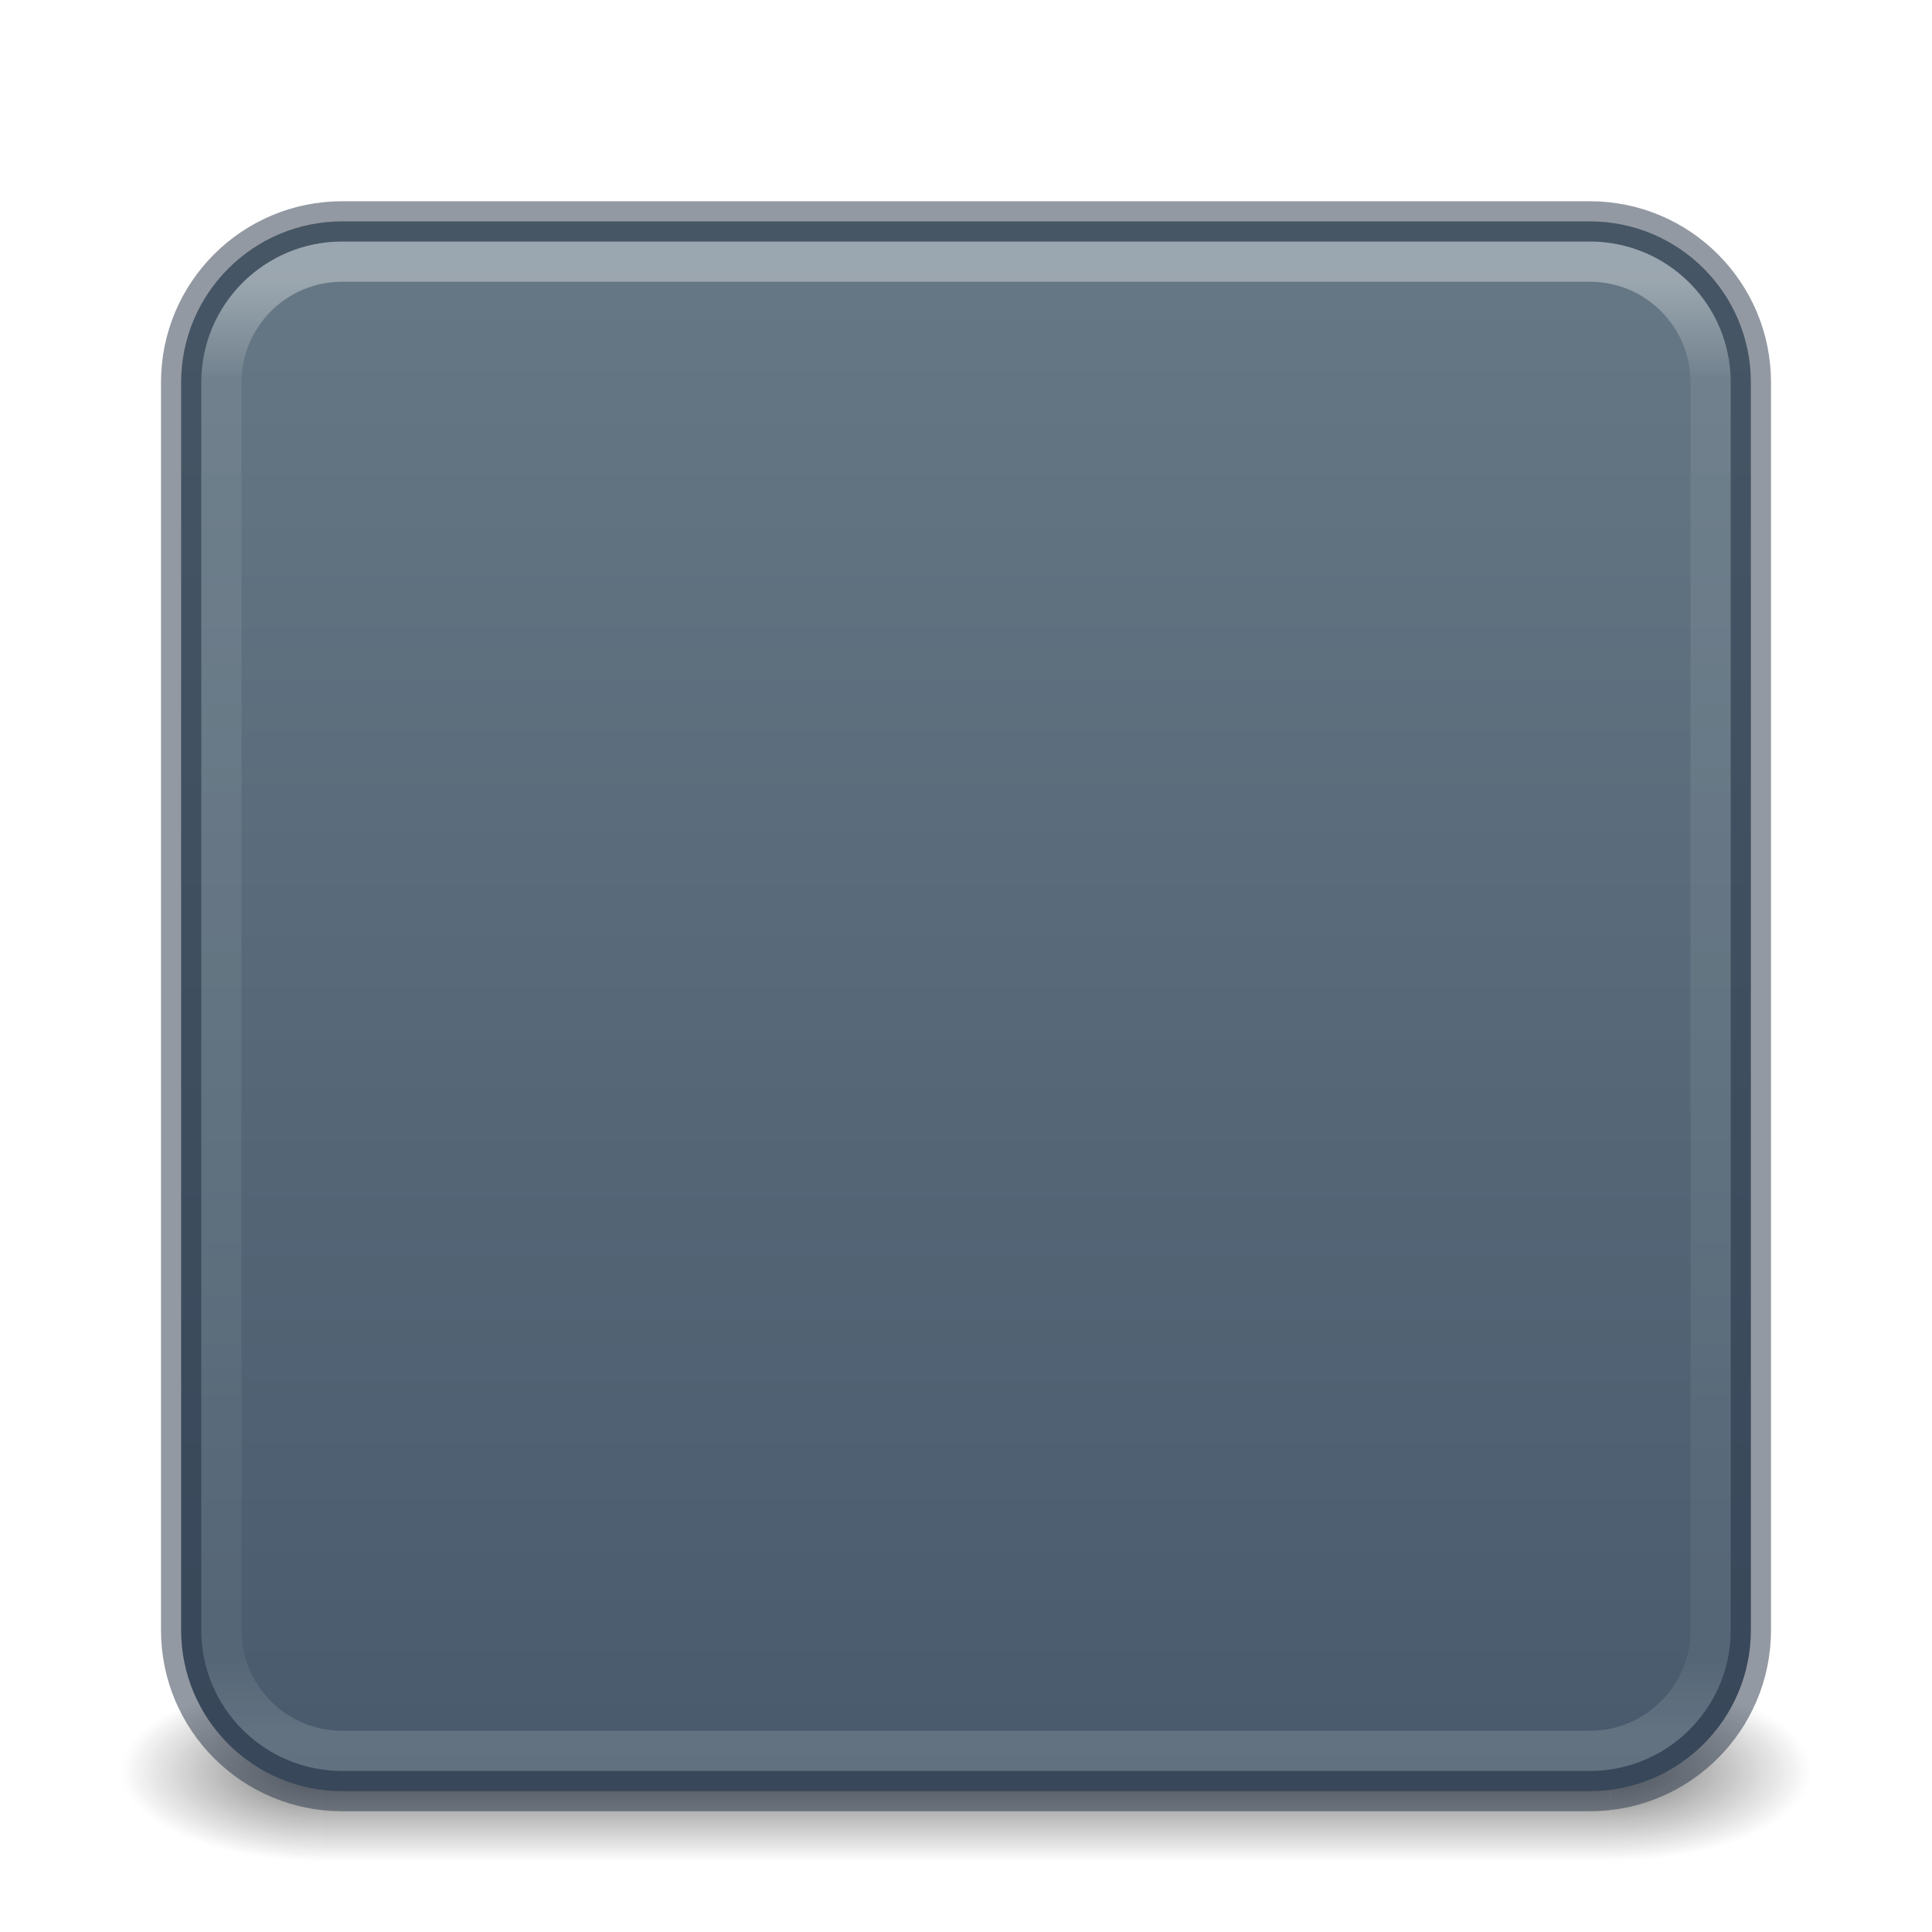
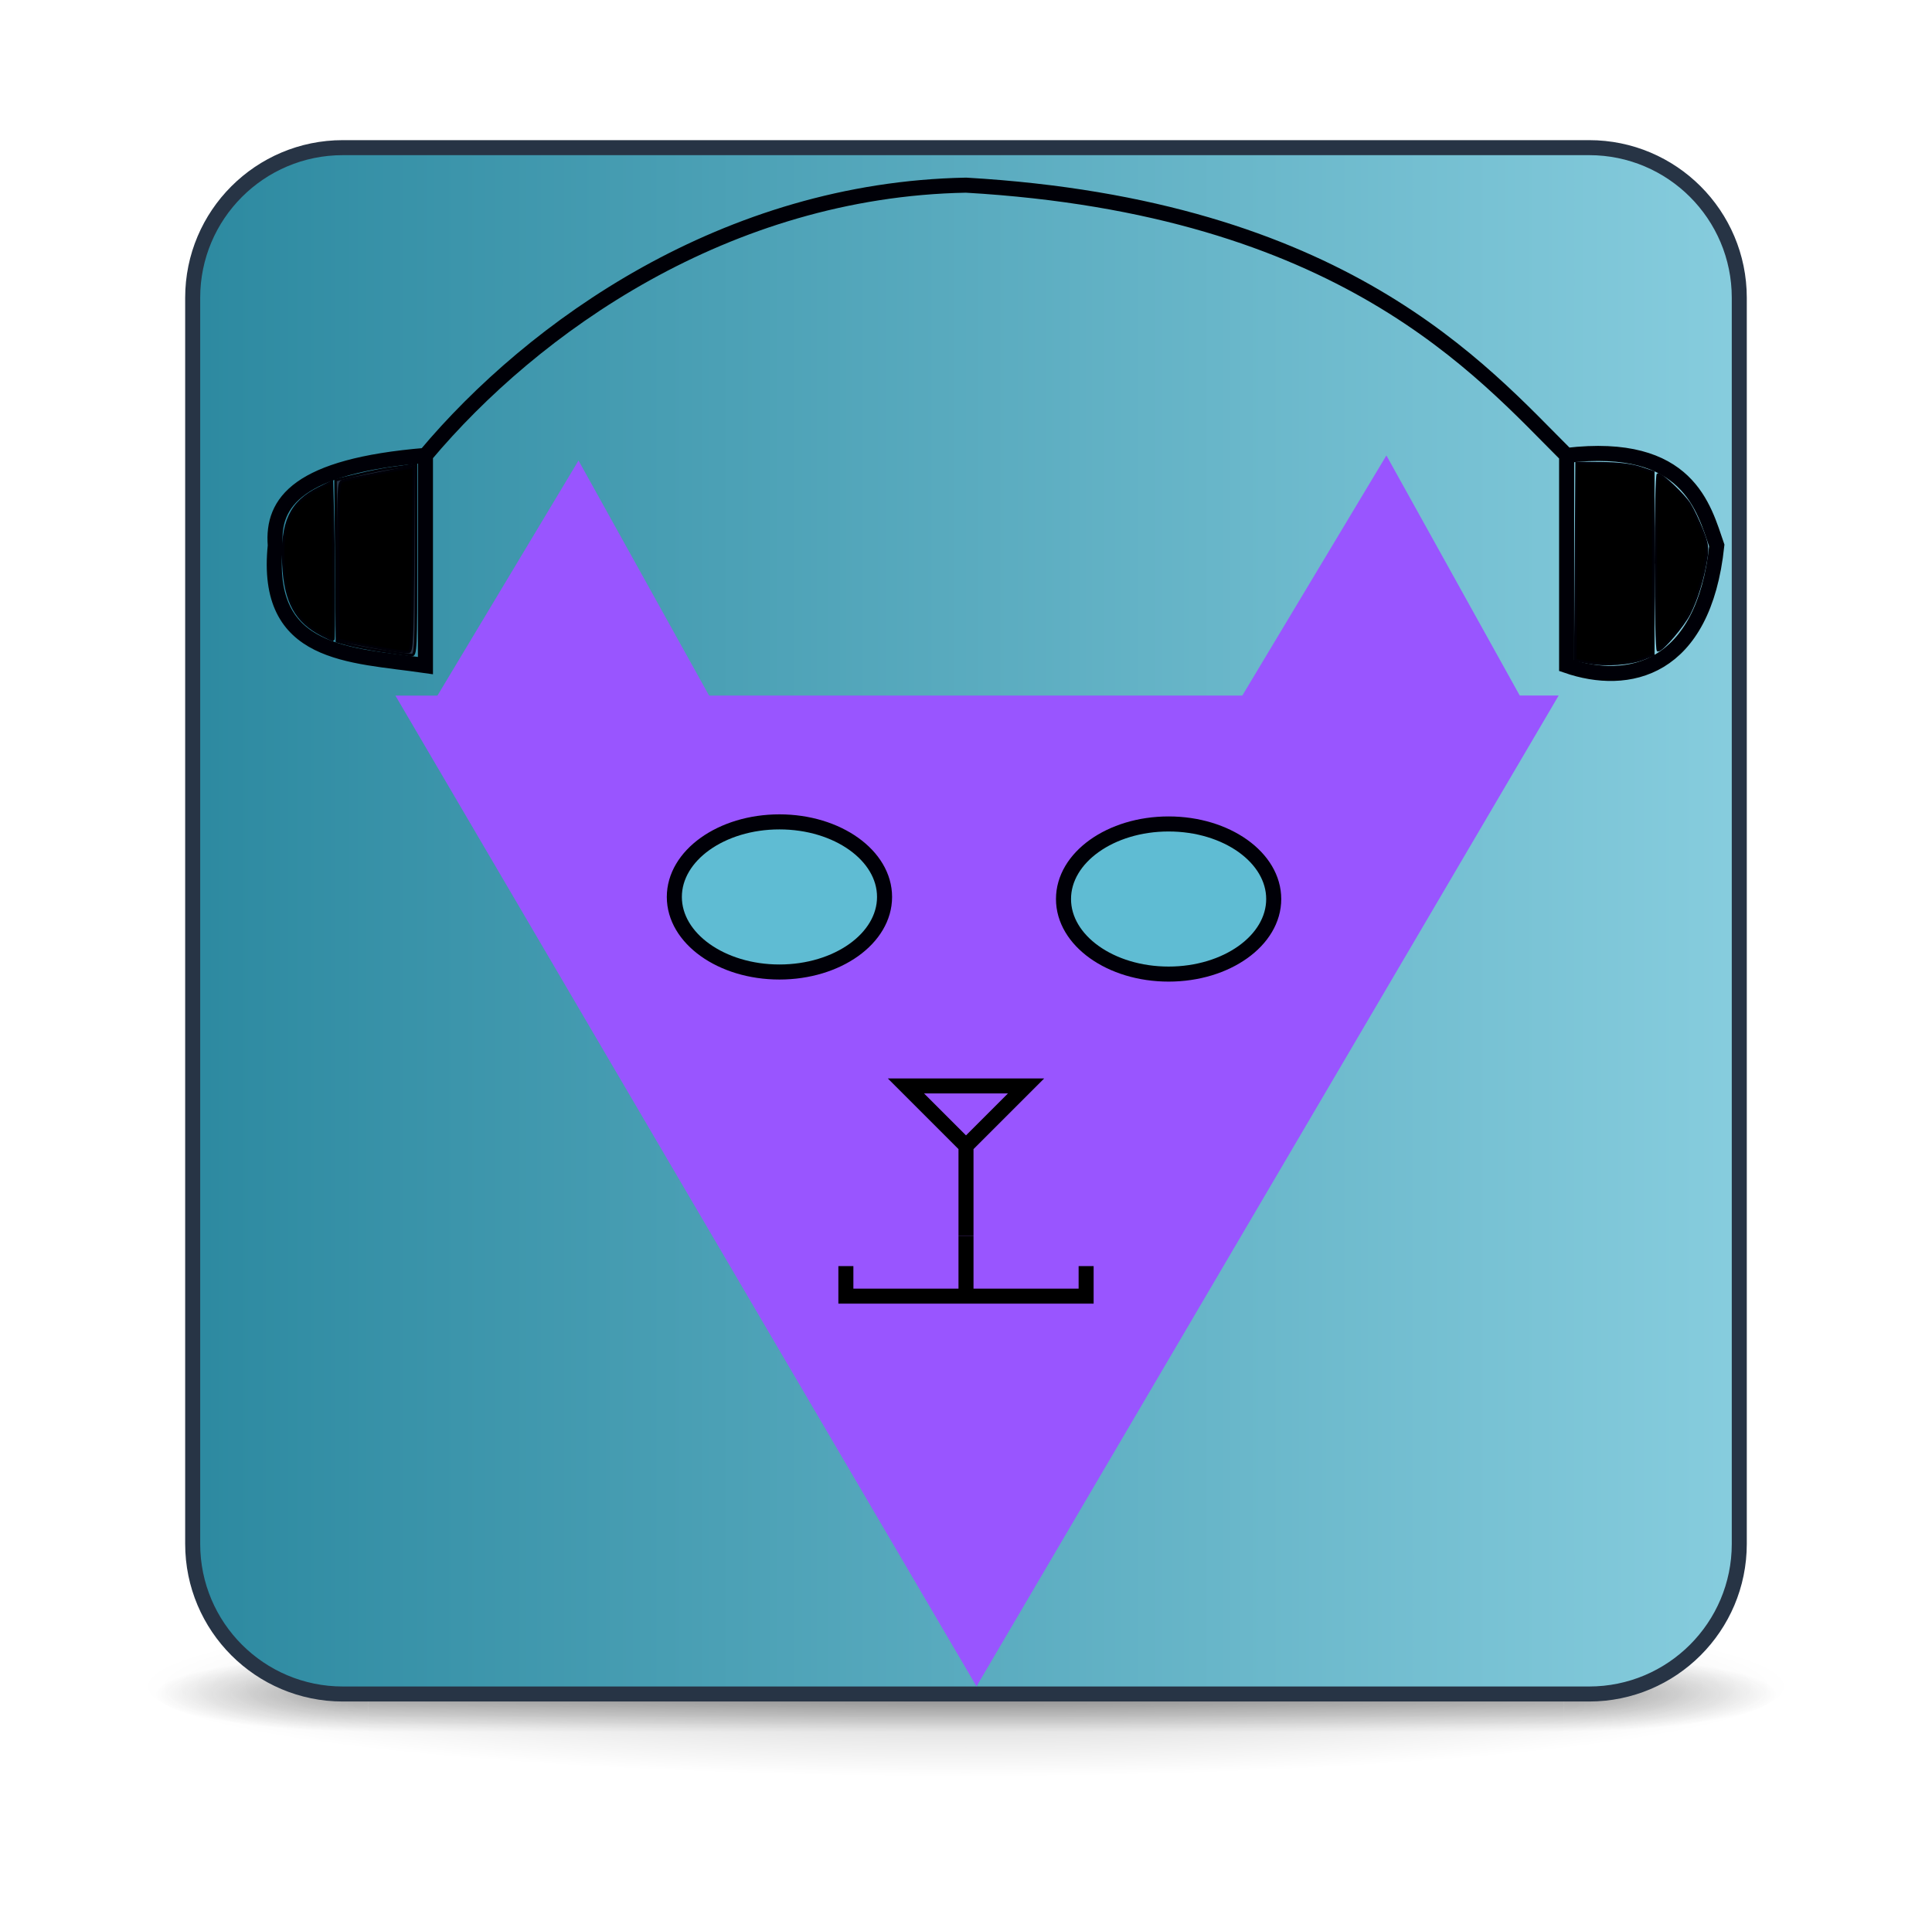
- <svg xmlns="http://www.w3.org/2000/svg" xmlns:xlink="http://www.w3.org/1999/xlink" version="1.1" width="48" height="48" id="svg6649">
-   <defs id="defs6651">
-     <linearGradient id="linearGradient1201">
-       <stop id="stop1193" style="stop-color:#ffffff;stop-opacity:1" offset="0" />
-       <stop id="stop1195" style="stop-color:#ffffff;stop-opacity:0.235" offset="0.068" />
-       <stop id="stop1197" style="stop-color:#ffffff;stop-opacity:0.157" offset="0.947" />
-       <stop id="stop1199" style="stop-color:#ffffff;stop-opacity:0.392" offset="1" />
+ <svg xmlns="http://www.w3.org/2000/svg" xmlns:xlink="http://www.w3.org/1999/xlink" id="svg4379" height="47.875" width="48.25" version="1.1">
+   <defs id="defs4381">
+     <linearGradient id="linearGradient2616">
+       <stop style="stop-color:#2c89a0;stop-opacity:1" offset="0" id="stop2612" />
+       <stop style="stop-color:#87cdde;stop-opacity:1" offset="1" id="stop2614" />
    </linearGradient>
-     <linearGradient id="linearGradient854">
-       <stop style="stop-color:#667885;stop-opacity:1" offset="0" id="stop850" />
-       <stop style="stop-color:#485a6c;stop-opacity:1" offset="1" id="stop852" />
+     <linearGradient id="linearGradient1218">
+       <stop style="stop-color:#87cdde;stop-opacity:1;" offset="0" id="stop1214" />
+       <stop style="stop-color:#87cdde;stop-opacity:0;" offset="1" id="stop1216" />
    </linearGradient>
-     <linearGradient id="linearGradient3688-166-749">
-       <stop id="stop2883" style="stop-color:#181818;stop-opacity:1" offset="0" />
-       <stop id="stop2885" style="stop-color:#181818;stop-opacity:0" offset="1" />
+     <linearGradient gradientTransform="matrix(1.023649,0,0,1.023649,-0.4425674,-1.567558)" gradientUnits="userSpaceOnUse" xlink:href="#linearGradient3924-776" id="linearGradient3159" y2="43" x2="24" y1="5" x1="24" />
+     <linearGradient id="linearGradient3924-776">
+       <stop offset="0" style="stop-color:#ffffff;stop-opacity:1" id="stop3124" />
+       <stop offset="0.063" style="stop-color:#ffffff;stop-opacity:0.235" id="stop3126" />
+       <stop offset="0.951" style="stop-color:#ffffff;stop-opacity:0.157" id="stop3128" />
+       <stop offset="1" style="stop-color:#ffffff;stop-opacity:0.392" id="stop3130" />
    </linearGradient>
-     <linearGradient id="linearGradient3702-501-757">
-       <stop id="stop2895" style="stop-color:#181818;stop-opacity:0" offset="0" />
-       <stop id="stop2897" style="stop-color:#181818;stop-opacity:1" offset="0.5" />
-       <stop id="stop2899" style="stop-color:#181818;stop-opacity:0" offset="1" />
+     <radialGradient gradientTransform="matrix(2.003784,0,0,1.4,27.98813,-17.4)" gradientUnits="userSpaceOnUse" xlink:href="#linearGradient3688-166-749-5" id="radialGradient2455-1" fy="43.5" fx="4.993" r="2.5" cy="43.5" cx="4.993" />
+     <linearGradient id="linearGradient3688-166-749-5">
+       <stop offset="0" style="stop-color:#181818;stop-opacity:1" id="stop2883-0" />
+       <stop offset="1" style="stop-color:#181818;stop-opacity:0" id="stop2885-5" />
    </linearGradient>
-     <radialGradient cx="4.993" cy="43.5" r="2.5" fx="4.993" fy="43.5" id="radialGradient3013-6" xlink:href="#linearGradient3688-166-749" gradientUnits="userSpaceOnUse" gradientTransform="matrix(2.003784,0,0,0.8999999,29.98813,4.850003)" />
-     <radialGradient cx="4.993" cy="43.5" r="2.5" fx="4.993" fy="43.5" id="radialGradient3015-1" xlink:href="#linearGradient3688-166-749" gradientUnits="userSpaceOnUse" gradientTransform="matrix(2.003784,0,0,0.8999999,-18.01187,-83.15)" />
-     <linearGradient xlink:href="#linearGradient854" id="linearGradient856-2" x1="23.528" y1="6.083" x2="23.528" y2="44.233" gradientUnits="userSpaceOnUse" />
-     <linearGradient x1="39" y1="6" x2="39" y2="41.945" id="linearGradient3058-5" xlink:href="#linearGradient1201" gradientUnits="userSpaceOnUse" gradientTransform="translate(4e-6,1.000006)" />
-     <linearGradient xlink:href="#linearGradient3702-501-757" id="linearGradient1191" gradientUnits="userSpaceOnUse" x1="25.058" y1="47.028" x2="25.058" y2="39.999" gradientTransform="matrix(1.142857,0,0,0.6428571,-3.428569,16.03572)" />
+     <radialGradient gradientTransform="matrix(2.003784,0,0,1.4,-20.01187,-104.4)" gradientUnits="userSpaceOnUse" xlink:href="#linearGradient3688-464-309-8" id="radialGradient2457-5" fy="43.5" fx="4.993" r="2.5" cy="43.5" cx="4.993" />
+     <linearGradient id="linearGradient3688-464-309-8">
+       <stop offset="0" style="stop-color:#181818;stop-opacity:1" id="stop2889-9" />
+       <stop offset="1" style="stop-color:#181818;stop-opacity:0" id="stop2891-4" />
+     </linearGradient>
+     <linearGradient gradientUnits="userSpaceOnUse" xlink:href="#linearGradient3702-501-757-0" id="linearGradient2459-7" y2="39.999" x2="25.058" y1="47.028" x1="25.058" />
+     <linearGradient id="linearGradient3702-501-757-0">
+       <stop offset="0" style="stop-color:#181818;stop-opacity:0" id="stop2895-0" />
+       <stop offset="0.5" style="stop-color:#181818;stop-opacity:1" id="stop2897-2" />
+       <stop offset="1" style="stop-color:#181818;stop-opacity:0" id="stop2899-6" />
+     </linearGradient>
+     <linearGradient id="linearGradient3811">
+       <stop offset="0" style="stop-color:#000000;stop-opacity:1" id="stop3813" />
+       <stop offset="1" style="stop-color:#000000;stop-opacity:0" id="stop3815" />
+     </linearGradient>
+     <radialGradient gradientTransform="matrix(0.5836472,0,0,0.06367061,26.47638,36.17386)" gradientUnits="userSpaceOnUse" xlink:href="#linearGradient3811" id="radialGradient4377" fy="93.468" fx="-4.029" r="35.338" cy="93.468" cx="-4.029" />
+     <linearGradient xlink:href="#linearGradient1218" id="linearGradient1220" x1="12.5" y1="67" x2="115.5" y2="67" gradientUnits="userSpaceOnUse" gradientTransform="matrix(0.375,0,0,0.375,0.125,-2.125)" />
+     <linearGradient xlink:href="#linearGradient2616" id="linearGradient3452" gradientUnits="userSpaceOnUse" x1="12" y1="67" x2="116" y2="67" gradientTransform="matrix(0.375,0,0,0.375,0.125,-2.125)" />
  </defs>
-   <rect style="opacity:0.6;fill:url(#radialGradient3013-6);fill-opacity:1;stroke:none;stroke-width:0.863" id="rect2801-3-7" y="41.75" x="40" height="4.5" width="5" />
-   <rect style="opacity:0.6;fill:url(#radialGradient3015-1);fill-opacity:1;stroke:none;stroke-width:0.863" id="rect3696-6-3" transform="scale(-1)" y="-46.25" x="-8" height="4.5" width="5" />
-   <rect style="opacity:0.6;fill:url(#linearGradient1191);fill-opacity:1;stroke:none;stroke-width:0.863" id="rect3700-4-6" y="41.75" x="8" height="4.5" width="32" />
-   <rect style="color:#000000;display:inline;overflow:visible;visibility:visible;opacity:1;fill:url(#linearGradient856-2);fill-opacity:1;fill-rule:nonzero;stroke:none;stroke-width:1;stroke-opacity:0.5;marker:none;enable-background:accumulate" id="rect5505-21-1" y="5.5" x="4.5" ry="4" rx="4" height="39" width="39" />
-   <rect style="opacity:0.35;fill:none;stroke:url(#linearGradient3058-5);stroke-width:1;stroke-linecap:round;stroke-linejoin:round;stroke-miterlimit:4;stroke-dasharray:none;stroke-dashoffset:0;stroke-opacity:1" id="rect6741-2" y="6.5" x="5.5" ry="3" rx="3" height="37" width="37" />
-   <rect style="color:#000000;display:inline;overflow:visible;visibility:visible;opacity:0.5;fill:none;fill-opacity:1;fill-rule:nonzero;stroke:#273445;stroke-width:1;stroke-opacity:1;marker:none;enable-background:accumulate" id="rect860" y="5.5" x="4.5" ry="4" rx="4" height="39" width="39" />
+   <path d="m 44.75,42.125 a 20.625,2.25 0 0 1 -41.25,0 20.625,2.25 0 1 1 41.25,0 z" id="path3041" style="color:#000000;display:inline;overflow:visible;visibility:visible;opacity:0.2;fill:url(#radialGradient4377);fill-opacity:1;fill-rule:nonzero;stroke:none;stroke-width:0.375;marker:none;enable-background:accumulate" />
+   <g transform="matrix(1.0125,0,0,0.2083335,-0.1750008,33.45833)" id="g2036" style="display:inline">
+     <g transform="matrix(1.052632,0,0,1.285713,-1.263158,-13.42854)" id="g3712" style="opacity:0.4">
+       <rect width="5" height="7" x="38" y="40" id="rect2801" style="fill:url(#radialGradient2455-1);fill-opacity:1;stroke:none" />
+       <rect width="5" height="7" x="-10" y="-47" transform="scale(-1)" id="rect3696" style="fill:url(#radialGradient2457-5);fill-opacity:1;stroke:none" />
+       <rect width="28" height="7" x="10" y="40" id="rect3700" style="fill:url(#linearGradient2459-7);fill-opacity:1;stroke:none" />
+     </g>
+   </g>
+   <rect width="38.625" height="38.625" rx="3.75" ry="3.75" x="4.812" y="3.688" id="rect5505-21-3" style="color:#000000;display:inline;overflow:visible;visibility:visible;fill:url(#linearGradient1220);fill-opacity:1;fill-rule:nonzero;stroke:none;stroke-width:0.375;marker:none;enable-background:accumulate" />
+   <rect width="37.875" height="37.875" rx="3.375" ry="3.375" x="5.188" y="4.062" id="rect6741-7" style="opacity:0.3;fill:none;stroke:url(#linearGradient3159);stroke-width:0.375;stroke-linecap:round;stroke-linejoin:round;stroke-miterlimit:4;stroke-dasharray:none;stroke-dashoffset:0;stroke-opacity:1" />
+   <rect width="38.625" height="38.625" rx="3.75" ry="3.75" x="4.812" y="3.688" id="rect5505-21-6" style="color:#000000;display:inline;overflow:visible;visibility:visible;opacity:1;fill:url(#linearGradient3452);fill-opacity:1;fill-rule:nonzero;stroke:#273445;stroke-width:0.375;stroke-linecap:round;stroke-linejoin:round;stroke-miterlimit:4;stroke-dasharray:none;stroke-dashoffset:0;stroke-opacity:1;marker:none;enable-background:accumulate" />
+   <path style="opacity:1;fill:#9955ff;fill-rule:nonzero" id="path4278" d="M 114,40 63.249,125.301 14.751,38.699 Z" transform="matrix(0.2926612,-0.00379373,0.00368558,0.2878909,5.415243,6.289948)" />
+   <path style="opacity:1;fill:#9955ff;fill-rule:nonzero" id="path4400" d="m 18.125,18.125 -7.574,-0.127 3.897,-6.495 z" />
+   <path style="opacity:1;fill:#9955ff;fill-rule:nonzero" id="path4486" d="m 38.301,17.998 -7.574,-0.127 3.897,-6.495 z" />
+   <path style="fill:none;fill-opacity:1;stroke:#000007;stroke-width:0.376;stroke-linecap:butt;stroke-linejoin:miter;stroke-miterlimit:4;stroke-dasharray:none;stroke-opacity:1" d="m 10.625,11.375 c -3.174,0.264 -3.837,1.162 -3.75,2.25 -0.285,2.777 1.872,2.727 3.75,3 v -5.25 c 2.696,-3.213 7.504,-6.638 13.5,-6.75 9.42,0.545 12.872,4.629 15,6.75 v 5.25 c 1.532,0.531 3.422,0.13 3.75,-3 -0.322,-0.926 -0.707,-2.608 -3.75,-2.25" id="path4521" />
+   <path style="opacity:1;fill:#273445;fill-opacity:1;fill-rule:nonzero;stroke:#000007;stroke-width:0.063;stroke-miterlimit:4;stroke-dasharray:none;stroke-opacity:1" d="M 9.576,16.267 C 9.248,16.217 8.853,16.141 8.697,16.098 l -0.283,-0.078 -0.017,-2.013 -0.017,-2.013 0.55,-0.132 c 0.303,-0.073 0.692,-0.149 0.864,-0.171 0.173,-0.021 0.378,-0.051 0.455,-0.068 l 0.141,-0.029 v 2.388 c 0,2.234 -0.007,2.387 -0.11,2.381 -0.06,-0.003 -0.378,-0.047 -0.706,-0.097 z" id="path16138" />
+   <path style="opacity:1;fill:#000000;fill-opacity:1;fill-rule:nonzero;stroke:#000007;stroke-width:0.063;stroke-miterlimit:4;stroke-dasharray:none;stroke-opacity:1" d="M 8.038,15.857 C 7.393,15.524 7.124,15.033 7.078,14.1 7.026,13.051 7.26,12.546 7.959,12.197 l 0.33,-0.164 0.015,0.52 c 0.035,1.195 0.045,3.44 0.016,3.437 -0.017,-0.002 -0.144,-0.061 -0.283,-0.133 z" id="path16177" />
+   <path style="opacity:1;fill:#000000;fill-opacity:1;fill-rule:nonzero;stroke:#000007;stroke-width:0.063;stroke-miterlimit:4;stroke-dasharray:none;stroke-opacity:1" d="M 9.639,16.215 C 9.38,16.17 9.006,16.1 8.807,16.059 l -0.361,-0.075 v -1.969 c 0,-1.822 0.008,-1.972 0.11,-2.002 0.122,-0.036 1.25,-0.263 1.571,-0.316 l 0.205,-0.034 -0.016,2.306 c -0.014,1.995 -0.029,2.307 -0.111,2.316 -0.052,0.006 -0.306,-0.025 -0.565,-0.07 z" id="path16253" />
+   <path style="opacity:1;fill:#000000;fill-opacity:1;fill-rule:nonzero;stroke:#000007;stroke-width:0.063;stroke-miterlimit:4;stroke-dasharray:none;stroke-opacity:1" d="m 39.672,16.549 -0.33,-0.064 0.016,-2.46 0.016,-2.46 0.631,0.006 c 0.414,0.004 0.743,0.044 0.958,0.115 l 0.326,0.108 v 2.28 2.28 l -0.247,0.099 c -0.325,0.13 -0.959,0.174 -1.371,0.094 z" id="path16292" />
+   <path style="opacity:1;fill:#000000;fill-opacity:1;fill-rule:nonzero;stroke:#000007;stroke-width:0.063;stroke-miterlimit:4;stroke-dasharray:none;stroke-opacity:1" d="m 41.353,14.046 c 0,-1.209 0.024,-2.198 0.054,-2.198 0.098,0 0.646,0.519 0.79,0.748 0.078,0.124 0.214,0.409 0.303,0.633 0.14,0.353 0.154,0.453 0.107,0.743 -0.078,0.482 -0.236,0.995 -0.416,1.351 -0.155,0.306 -0.678,0.921 -0.783,0.921 -0.03,0 -0.054,-0.989 -0.054,-2.198 z" id="path16331" />
+   <ellipse style="opacity:1;fill:#5fbcd3;fill-opacity:1;fill-rule:nonzero;stroke:#000007;stroke-width:0.376;stroke-miterlimit:4;stroke-dasharray:none;stroke-opacity:1" id="path16433" cx="19.466" cy="22.404" rx="2.625" ry="1.875" />
+   <ellipse style="opacity:1;fill:#5fbcd3;fill-opacity:1;fill-rule:nonzero;stroke:#000007;stroke-width:0.376;stroke-miterlimit:4;stroke-dasharray:none;stroke-opacity:1" id="ellipse16435" cx="29.185" cy="22.456" rx="2.625" ry="1.875" />
+   <path style="fill:none;stroke:#000000;stroke-width:0.375px;stroke-linecap:butt;stroke-linejoin:miter;stroke-opacity:1" d="m 21.125,31.625 v 0.75 h 3 v -1.5 1.5 h 3 v -0.75" id="path16553" />
+   <path style="fill:none;stroke:#000000;stroke-width:0.375px;stroke-linecap:butt;stroke-linejoin:miter;stroke-opacity:1" d="m 24.125,30.875 v -2.25 l -1.5,-1.5 h 3 l -1.5,1.5" id="path16668" />
</svg>
